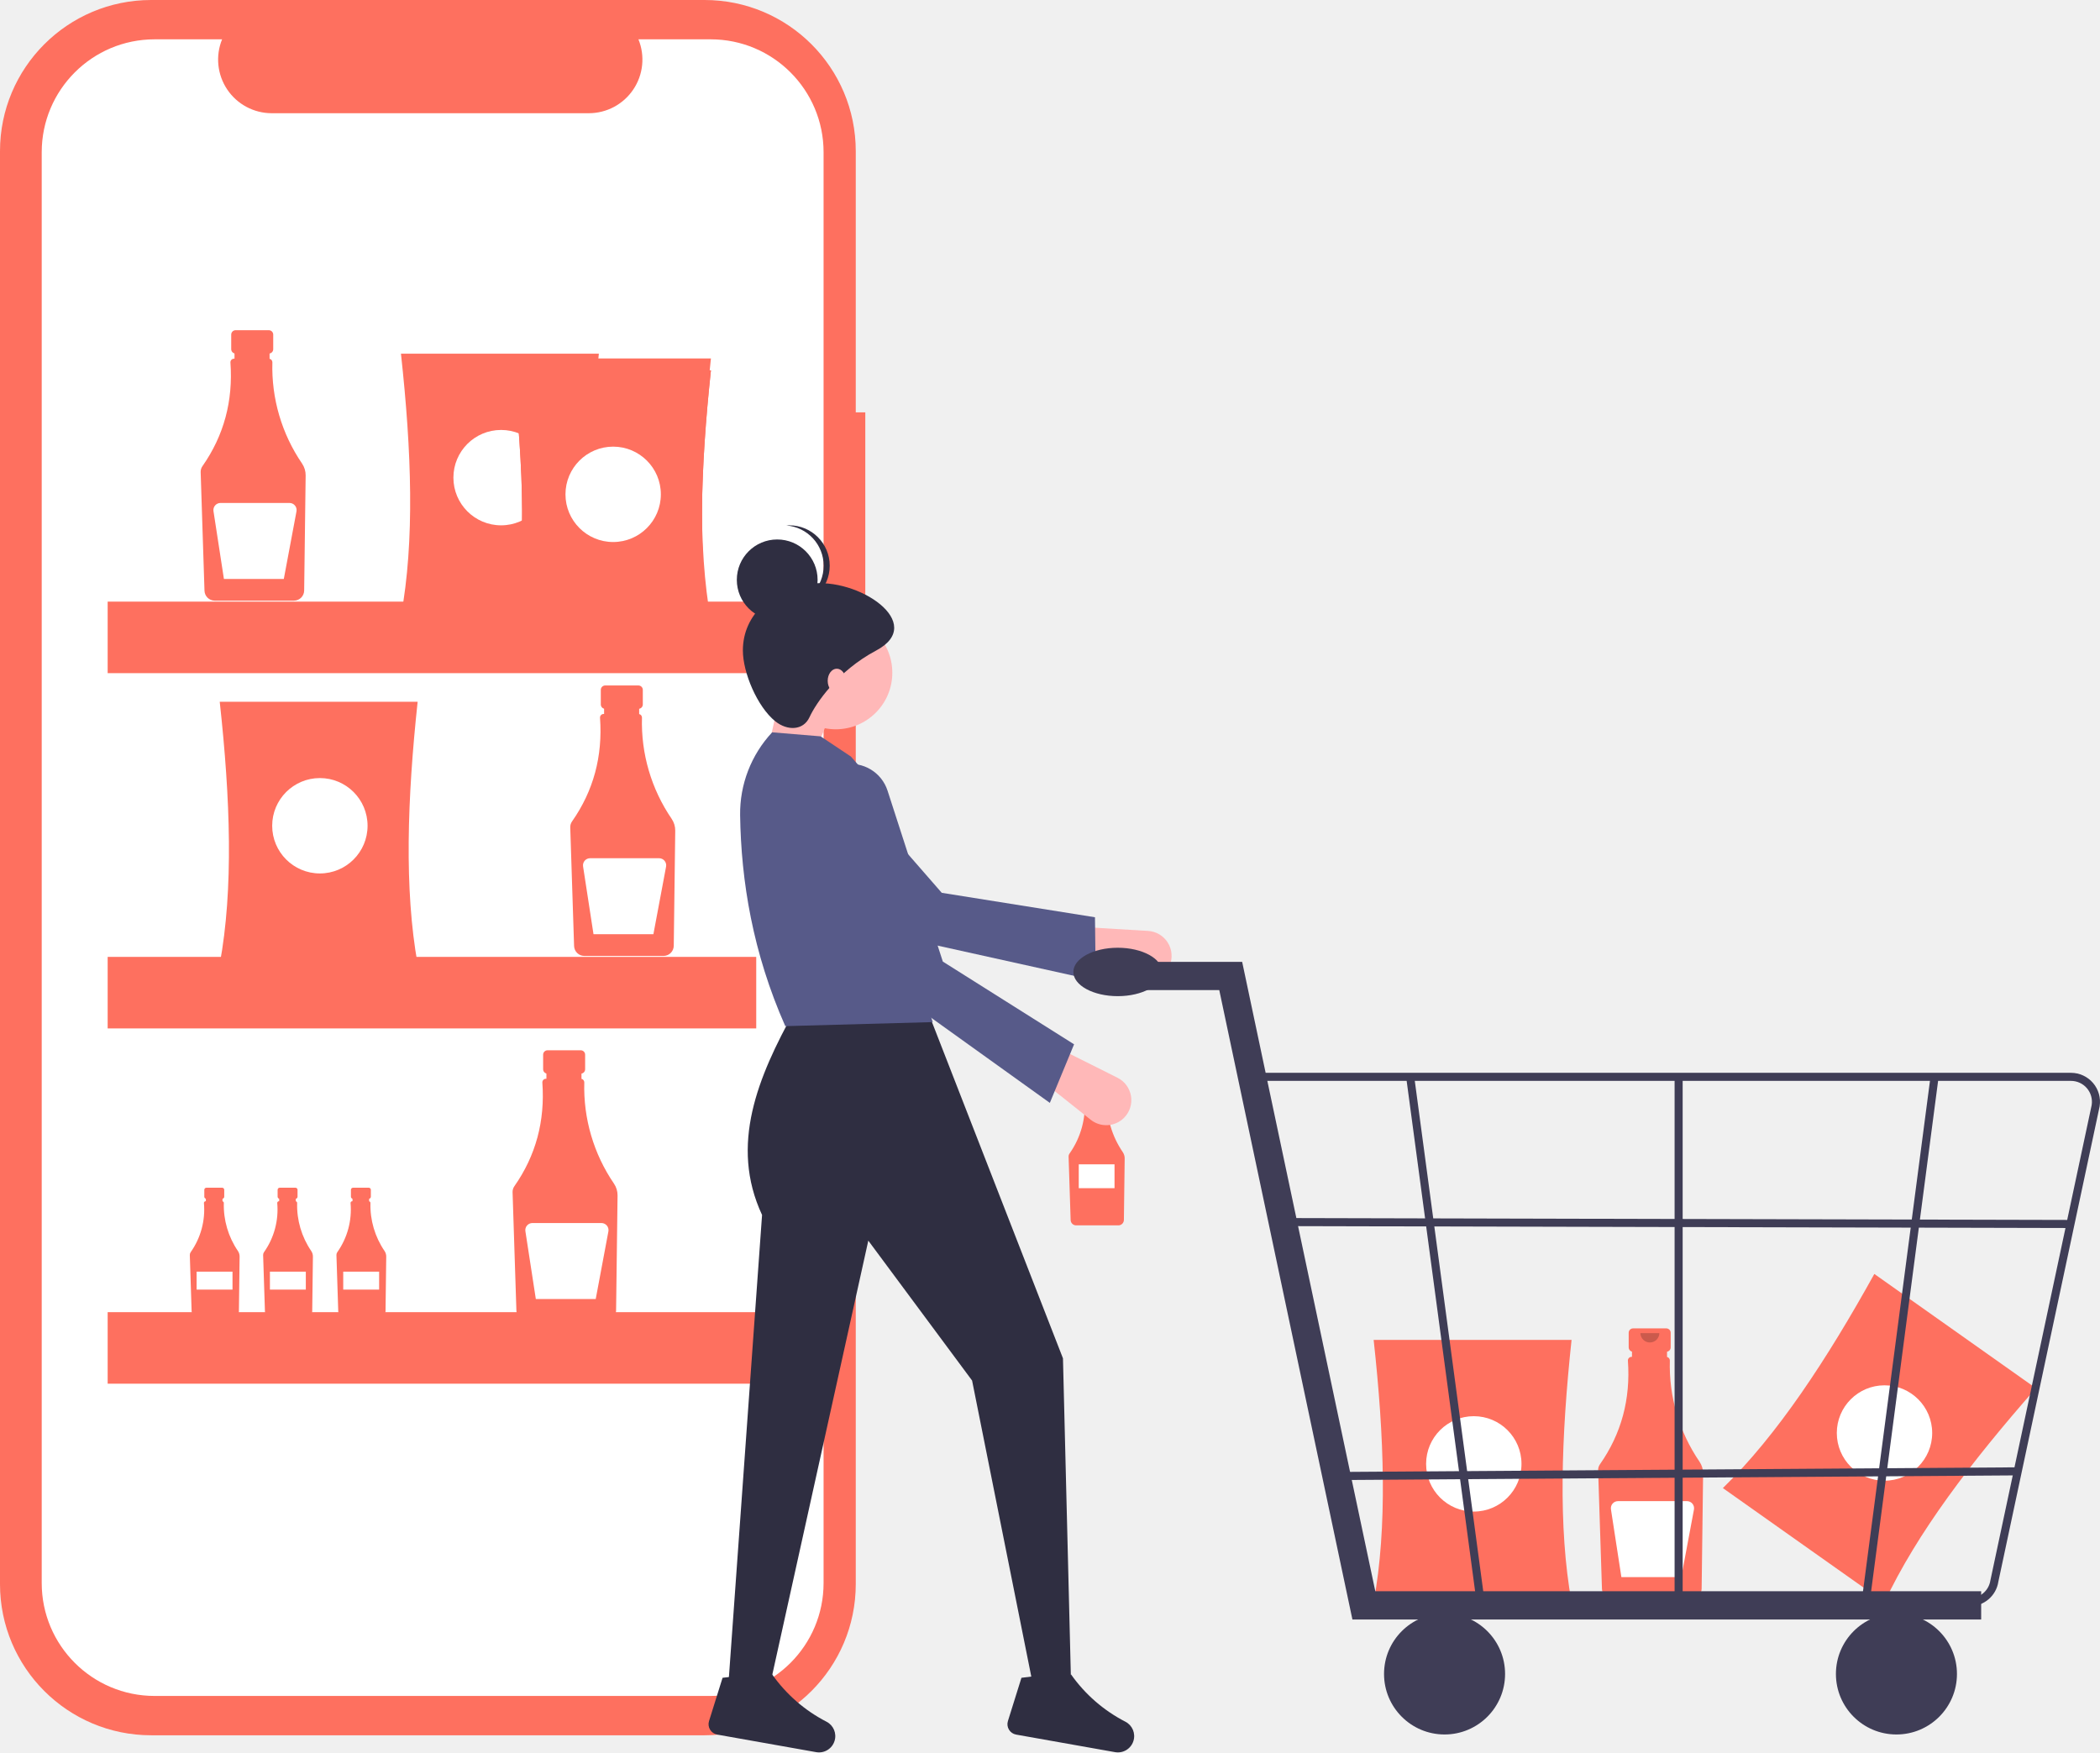
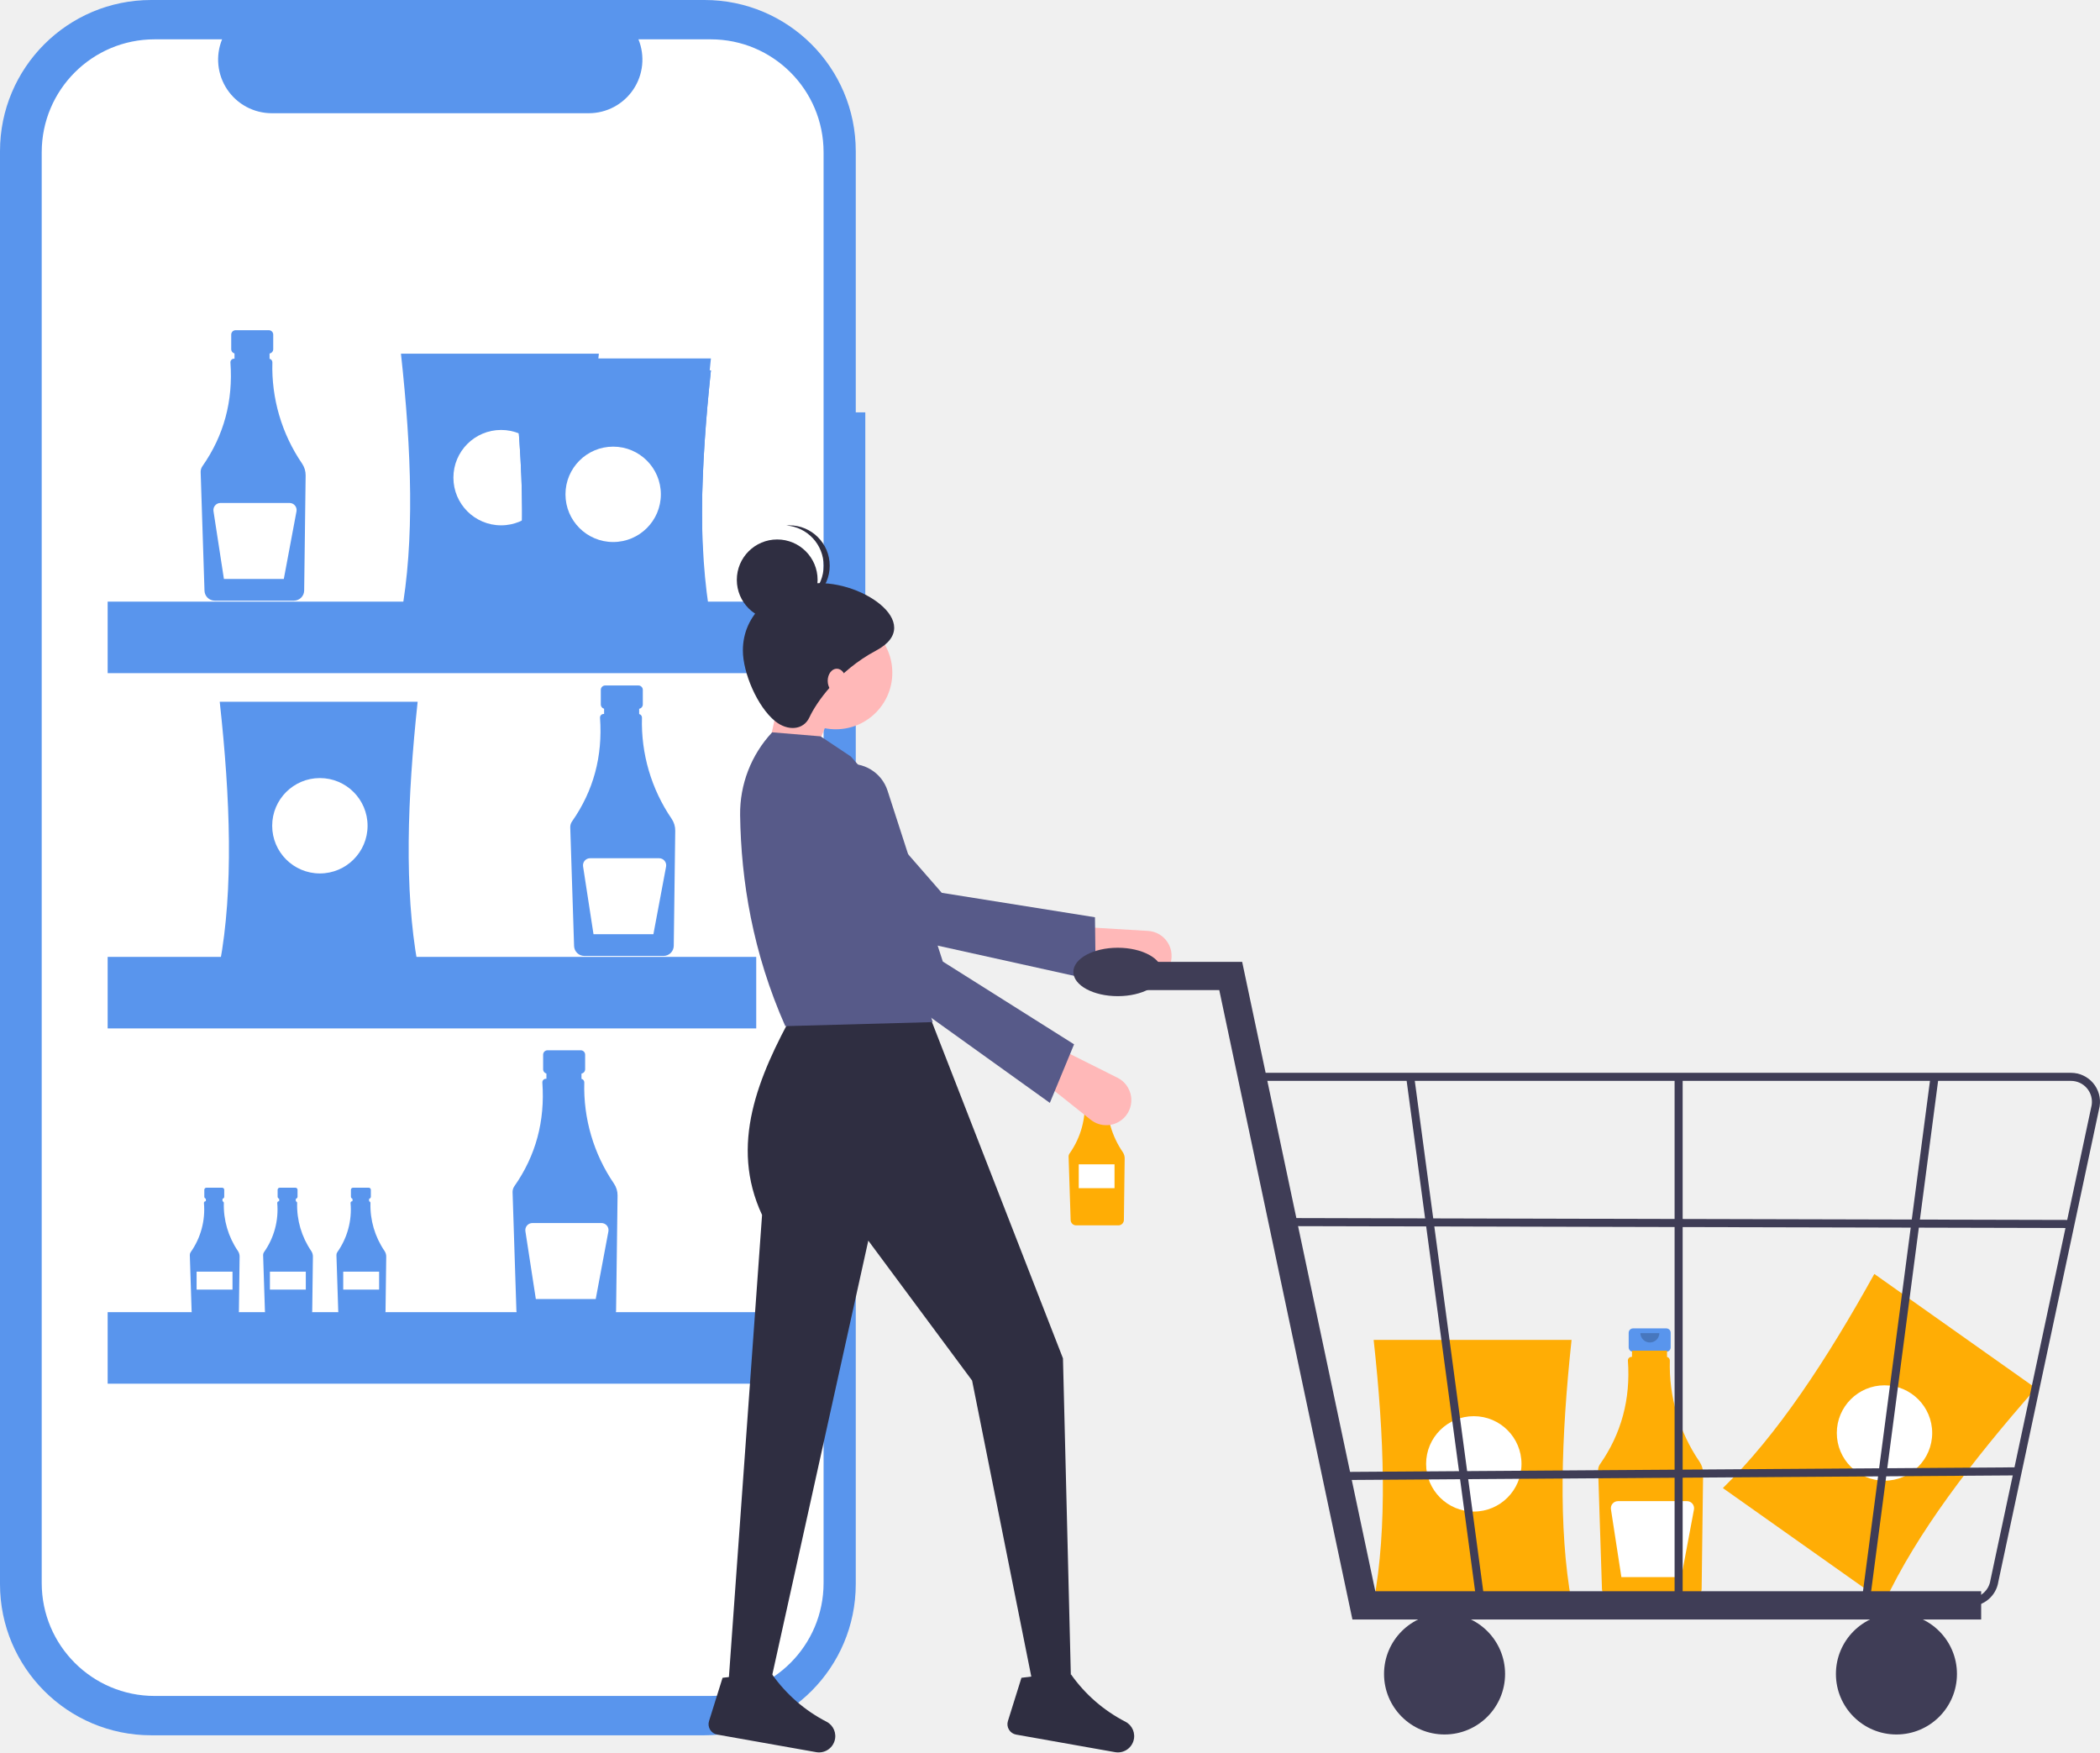
<svg xmlns="http://www.w3.org/2000/svg" id="b0613604-cb64-4fd5-a4c3-be829c572cfc" data-name="Layer 1" width="888" height="741.048" viewBox="0 0 888 741.048">
-   <path d="M521.896,253.856H517.864v-110.453a63.927,63.927,0,0,0-63.927-63.927H219.927A63.927,63.927,0,0,0,156,143.403V749.357A63.927,63.927,0,0,0,219.927,813.284H453.937a63.927,63.927,0,0,0,63.927-63.927V332.478h4.032Z" transform="translate(-156 -79.47583)" fill="#FE705F" />
+   <path d="M521.896,253.856H517.864v-110.453a63.927,63.927,0,0,0-63.927-63.927H219.927A63.927,63.927,0,0,0,156,143.403V749.357A63.927,63.927,0,0,0,219.927,813.284H453.937a63.927,63.927,0,0,0,63.927-63.927V332.478h4.032Z" transform="translate(-156 -79.47583)" fill="#5995ED" />
  <path d="M456.516,96.107h-30.546a22.681,22.681,0,0,1-21,31.247H270.91a22.681,22.681,0,0,1-21-31.247h-28.53a47.74,47.74,0,0,0-47.74,47.74V748.912a47.74,47.74,0,0,0,47.74,47.74H456.516a47.74,47.74,0,0,0,47.74-47.74V143.848A47.74,47.74,0,0,0,456.516,96.107Z" transform="translate(-156 -79.47583)" fill="#fff" />
-   <path d="M269.672,219.111H255.633a1.861,1.861,0,0,0-1.861,1.861v6.162a1.861,1.861,0,0,0,1.861,1.861h2.327v9.233h9.386v-9.233h2.327a1.861,1.861,0,0,0,1.861-1.861v-6.162A1.861,1.861,0,0,0,269.672,219.111Z" transform="translate(-156 -79.47583)" fill="#FE705F" />
-   <path d="M283.734,275.507a72.178,72.178,0,0,1-12.557-42.794,1.522,1.522,0,0,0-1.188-1.519v-2.663H255.162v2.626h-.204a1.521,1.521,0,0,0-1.519,1.523q0.0.055.004.111,1.752,24.425-11.833,43.808a4.193,4.193,0,0,0-.759,2.541l1.621,50.151a4.341,4.341,0,0,0,4.304,4.19h33.537a4.343,4.343,0,0,0,4.307-4.264l.625-48.693A8.788,8.788,0,0,0,283.734,275.507Z" transform="translate(-156 -79.47583)" fill="#FE705F" />
+   <path d="M269.672,219.111H255.633a1.861,1.861,0,0,0-1.861,1.861v6.162a1.861,1.861,0,0,0,1.861,1.861h2.327v9.233h9.386v-9.233h2.327a1.861,1.861,0,0,0,1.861-1.861v-6.162A1.861,1.861,0,0,0,269.672,219.111Z" transform="translate(-156 -79.47583)" fill="#5995ED" />
+   <path d="M283.734,275.507a72.178,72.178,0,0,1-12.557-42.794,1.522,1.522,0,0,0-1.188-1.519v-2.663H255.162v2.626h-.204a1.521,1.521,0,0,0-1.519,1.523q0.0.055.004.111,1.752,24.425-11.833,43.808a4.193,4.193,0,0,0-.759,2.541l1.621,50.151a4.341,4.341,0,0,0,4.304,4.19h33.537a4.343,4.343,0,0,0,4.307-4.264l.625-48.693A8.788,8.788,0,0,0,283.734,275.507Z" transform="translate(-156 -79.47583)" fill="#5995ED" />
  <path d="M278.425,292.166H249.234a2.997,2.997,0,0,0-2.962,3.453l4.411,28.673h25.33l5.358-28.577a2.997,2.997,0,0,0-2.946-3.549Z" transform="translate(-156 -79.47583)" fill="#fff" />
-   <path d="M425.957,369.345H411.917a1.861,1.861,0,0,0-1.861,1.861v6.162a1.861,1.861,0,0,0,1.861,1.861h2.327v9.233h9.386V379.23h2.327a1.861,1.861,0,0,0,1.861-1.861v-6.162A1.861,1.861,0,0,0,425.957,369.345Z" transform="translate(-156 -79.47583)" fill="#FE705F" />
-   <path d="M440.019,425.742a72.178,72.178,0,0,1-12.557-42.794,1.522,1.522,0,0,0-1.188-1.519V378.767H411.446v2.626h-.204a1.521,1.521,0,0,0-1.519,1.523q0.0.055.004.111,1.752,24.425-11.833,43.808a4.193,4.193,0,0,0-.759,2.541l1.621,50.151a4.341,4.341,0,0,0,4.304,4.19h33.537a4.343,4.343,0,0,0,4.307-4.264l.625-48.693A8.788,8.788,0,0,0,440.019,425.742Z" transform="translate(-156 -79.47583)" fill="#FE705F" />
+   <path d="M425.957,369.345H411.917a1.861,1.861,0,0,0-1.861,1.861v6.162a1.861,1.861,0,0,0,1.861,1.861h2.327v9.233h9.386V379.23h2.327a1.861,1.861,0,0,0,1.861-1.861v-6.162A1.861,1.861,0,0,0,425.957,369.345Z" transform="translate(-156 -79.47583)" fill="#5995ED" />
+   <path d="M440.019,425.742a72.178,72.178,0,0,1-12.557-42.794,1.522,1.522,0,0,0-1.188-1.519V378.767H411.446v2.626h-.204a1.521,1.521,0,0,0-1.519,1.523q0.0.055.004.111,1.752,24.425-11.833,43.808a4.193,4.193,0,0,0-.759,2.541l1.621,50.151a4.341,4.341,0,0,0,4.304,4.19h33.537a4.343,4.343,0,0,0,4.307-4.264l.625-48.693A8.788,8.788,0,0,0,440.019,425.742Z" transform="translate(-156 -79.47583)" fill="#5995ED" />
  <path d="M434.71,442.401H405.518a2.997,2.997,0,0,0-2.962,3.453l4.411,28.673h25.33l5.358-28.577a2.997,2.997,0,0,0-2.946-3.549Z" transform="translate(-156 -79.47583)" fill="#fff" />
-   <path d="M249.935,581.733h-6.659a.883.883,0,0,0-.883.883v2.923a.883.883,0,0,0,.883.883h1.104v4.38h4.452v-4.38H249.935a.883.883,0,0,0,.883-.883v-2.923A.883.883,0,0,0,249.935,581.733Z" transform="translate(-156 -79.47583)" fill="#FE705F" />
-   <path d="M256.605,608.484a34.237,34.237,0,0,1-5.956-20.299.722.722,0,0,0-.564-.721v-1.263H243.052v1.245h-.097a.722.722,0,0,0-.721.723q0,.026.002.053a31.246,31.246,0,0,1-5.613,20.78,1.989,1.989,0,0,0-.36,1.205l.769,23.789a2.059,2.059,0,0,0,2.042,1.988h15.908a2.06,2.06,0,0,0,2.043-2.023l.296-23.097A4.168,4.168,0,0,0,256.605,608.484Z" transform="translate(-156 -79.47583)" fill="#FE705F" />
+   <path d="M249.935,581.733h-6.659a.883.883,0,0,0-.883.883v2.923a.883.883,0,0,0,.883.883h1.104v4.38h4.452v-4.38H249.935a.883.883,0,0,0,.883-.883v-2.923A.883.883,0,0,0,249.935,581.733Z" transform="translate(-156 -79.47583)" fill="#5995ED" />
+   <path d="M256.605,608.484a34.237,34.237,0,0,1-5.956-20.299.722.722,0,0,0-.564-.721v-1.263H243.052v1.245h-.097a.722.722,0,0,0-.721.723q0,.026.002.053a31.246,31.246,0,0,1-5.613,20.78,1.989,1.989,0,0,0-.36,1.205l.769,23.789a2.059,2.059,0,0,0,2.042,1.988h15.908a2.06,2.06,0,0,0,2.043-2.023l.296-23.097A4.168,4.168,0,0,0,256.605,608.484Z" transform="translate(-156 -79.47583)" fill="#5995ED" />
  <rect x="83.137" y="537.753" width="15.179" height="7.59" fill="#fff" />
-   <path d="M280.935,581.733h-6.659a.883.883,0,0,0-.883.883v2.923a.883.883,0,0,0,.883.883h1.104v4.38h4.452v-4.38H280.935a.883.883,0,0,0,.883-.883v-2.923A.883.883,0,0,0,280.935,581.733Z" transform="translate(-156 -79.47583)" fill="#FE705F" />
-   <path d="M287.605,608.484a34.237,34.237,0,0,1-5.956-20.299.722.722,0,0,0-.564-.721v-1.263H274.052v1.245h-.097a.722.722,0,0,0-.721.723q0,.026.002.053a31.246,31.246,0,0,1-5.613,20.78,1.989,1.989,0,0,0-.36,1.205l.769,23.789a2.059,2.059,0,0,0,2.042,1.988h15.908a2.06,2.06,0,0,0,2.043-2.023l.296-23.097A4.168,4.168,0,0,0,287.605,608.484Z" transform="translate(-156 -79.47583)" fill="#FE705F" />
+   <path d="M280.935,581.733h-6.659a.883.883,0,0,0-.883.883v2.923a.883.883,0,0,0,.883.883h1.104v4.38h4.452v-4.38H280.935a.883.883,0,0,0,.883-.883v-2.923A.883.883,0,0,0,280.935,581.733Z" transform="translate(-156 -79.47583)" fill="#5995ED" />
+   <path d="M287.605,608.484a34.237,34.237,0,0,1-5.956-20.299.722.722,0,0,0-.564-.721v-1.263H274.052v1.245h-.097a.722.722,0,0,0-.721.723q0,.026.002.053a31.246,31.246,0,0,1-5.613,20.78,1.989,1.989,0,0,0-.36,1.205l.769,23.789a2.059,2.059,0,0,0,2.042,1.988h15.908a2.06,2.06,0,0,0,2.043-2.023l.296-23.097A4.168,4.168,0,0,0,287.605,608.484Z" transform="translate(-156 -79.47583)" fill="#5995ED" />
  <rect x="114.137" y="537.753" width="15.179" height="7.59" fill="#fff" />
-   <path d="M311.935,581.733h-6.659a.883.883,0,0,0-.883.883v2.923a.883.883,0,0,0,.883.883h1.104v4.38h4.452v-4.38H311.935a.883.883,0,0,0,.883-.883v-2.923A.883.883,0,0,0,311.935,581.733Z" transform="translate(-156 -79.47583)" fill="#FE705F" />
-   <path d="M318.605,608.484a34.237,34.237,0,0,1-5.956-20.299.722.722,0,0,0-.564-.721v-1.263H305.052v1.245h-.097a.722.722,0,0,0-.721.723q0,.026.002.053a31.246,31.246,0,0,1-5.613,20.78,1.989,1.989,0,0,0-.36,1.205l.769,23.789a2.059,2.059,0,0,0,2.042,1.988h15.908a2.06,2.06,0,0,0,2.043-2.023l.296-23.097A4.168,4.168,0,0,0,318.605,608.484Z" transform="translate(-156 -79.47583)" fill="#FE705F" />
+   <path d="M311.935,581.733h-6.659a.883.883,0,0,0-.883.883v2.923a.883.883,0,0,0,.883.883h1.104v4.38h4.452v-4.38H311.935a.883.883,0,0,0,.883-.883v-2.923A.883.883,0,0,0,311.935,581.733Z" transform="translate(-156 -79.47583)" fill="#5995ED" />
+   <path d="M318.605,608.484a34.237,34.237,0,0,1-5.956-20.299.722.722,0,0,0-.564-.721v-1.263H305.052v1.245h-.097a.722.722,0,0,0-.721.723q0,.026.002.053a31.246,31.246,0,0,1-5.613,20.78,1.989,1.989,0,0,0-.36,1.205l.769,23.789a2.059,2.059,0,0,0,2.042,1.988h15.908a2.06,2.06,0,0,0,2.043-2.023l.296-23.097A4.168,4.168,0,0,0,318.605,608.484Z" transform="translate(-156 -79.47583)" fill="#5995ED" />
  <rect x="145.137" y="537.753" width="15.179" height="7.59" fill="#fff" />
-   <path d="M401.567,523.613H387.528a1.861,1.861,0,0,0-1.861,1.861v6.162a1.861,1.861,0,0,0,1.861,1.861h2.327v9.233h9.386v-9.233h2.327a1.861,1.861,0,0,0,1.861-1.861v-6.162A1.861,1.861,0,0,0,401.567,523.613Z" transform="translate(-156 -79.47583)" fill="#FE705F" />
-   <path d="M415.629,580.01a72.178,72.178,0,0,1-12.557-42.794,1.522,1.522,0,0,0-1.188-1.519v-2.663H387.057v2.626h-.204a1.521,1.521,0,0,0-1.519,1.523q0.0.055.004.111,1.752,24.425-11.833,43.808a4.193,4.193,0,0,0-.759,2.541l1.621,50.151a4.341,4.341,0,0,0,4.304,4.19h33.537a4.343,4.343,0,0,0,4.307-4.264l.625-48.693A8.788,8.788,0,0,0,415.629,580.01Z" transform="translate(-156 -79.47583)" fill="#FE705F" />
+   <path d="M401.567,523.613H387.528a1.861,1.861,0,0,0-1.861,1.861v6.162a1.861,1.861,0,0,0,1.861,1.861h2.327v9.233h9.386v-9.233h2.327a1.861,1.861,0,0,0,1.861-1.861v-6.162A1.861,1.861,0,0,0,401.567,523.613Z" transform="translate(-156 -79.47583)" fill="#5995ED" />
+   <path d="M415.629,580.01a72.178,72.178,0,0,1-12.557-42.794,1.522,1.522,0,0,0-1.188-1.519v-2.663H387.057v2.626h-.204a1.521,1.521,0,0,0-1.519,1.523q0.0.055.004.111,1.752,24.425-11.833,43.808a4.193,4.193,0,0,0-.759,2.541l1.621,50.151a4.341,4.341,0,0,0,4.304,4.19h33.537a4.343,4.343,0,0,0,4.307-4.264l.625-48.693A8.788,8.788,0,0,0,415.629,580.01Z" transform="translate(-156 -79.47583)" fill="#5995ED" />
  <path d="M410.32,596.668H381.129a2.997,2.997,0,0,0-2.962,3.453l4.411,28.673h25.33l5.358-28.577a2.997,2.997,0,0,0-2.946-3.549Z" transform="translate(-156 -79.47583)" fill="#fff" />
-   <path d="M409.232,339.938H325.544c5.851-31.633,4.505-69.832,0-110.911h83.688C404.847,270.107,403.536,308.305,409.232,339.938Z" transform="translate(-156 -79.47583)" fill="#FE705F" />
+   <path d="M409.232,339.938H325.544c5.851-31.633,4.505-69.832,0-110.911h83.688C404.847,270.107,403.536,308.305,409.232,339.938Z" transform="translate(-156 -79.47583)" fill="#5995ED" />
  <circle cx="211.892" cy="201.982" r="20.166" fill="#fff" />
-   <path d="M332.602,487.148H248.914c5.851-31.633,4.505-69.832,0-110.911H332.602C328.217,417.316,326.907,455.515,332.602,487.148Z" transform="translate(-156 -79.47583)" fill="#FE705F" />
+   <path d="M332.602,487.148H248.914c5.851-31.633,4.505-69.832,0-110.911H332.602C328.217,417.316,326.907,455.515,332.602,487.148Z" transform="translate(-156 -79.47583)" fill="#5995ED" />
  <circle cx="135.262" cy="349.192" r="20.166" fill="#fff" />
-   <path d="M456.621,346.996H372.933c5.851-31.633,4.505-69.832,0-110.911h83.688C452.236,277.165,450.926,315.363,456.621,346.996Z" transform="translate(-156 -79.47583)" fill="#FE705F" />
+   <path d="M456.621,346.996H372.933c5.851-31.633,4.505-69.832,0-110.911h83.688C452.236,277.165,450.926,315.363,456.621,346.996Z" transform="translate(-156 -79.47583)" fill="#5995ED" />
  <circle cx="259.281" cy="209.04" r="20.166" fill="#fff" />
-   <path d="M456.621,341.955H372.933c5.851-31.633,4.505-69.832,0-110.911h83.688C452.236,272.123,450.926,310.322,456.621,341.955Z" transform="translate(-156 -79.47583)" fill="#FE705F" />
+   <path d="M456.621,341.955H372.933c5.851-31.633,4.505-69.832,0-110.911h83.688C452.236,272.123,450.926,310.322,456.621,341.955Z" transform="translate(-156 -79.47583)" fill="#5995ED" />
  <circle cx="259.281" cy="203.998" r="20.166" fill="#fff" />
-   <path d="M456.621,346.996H372.933c5.851-31.633,4.505-69.832,0-110.911h83.688C452.236,277.165,450.926,315.363,456.621,346.996Z" transform="translate(-156 -79.47583)" fill="#FE705F" />
+   <path d="M456.621,346.996H372.933c5.851-31.633,4.505-69.832,0-110.911h83.688C452.236,277.165,450.926,315.363,456.621,346.996Z" transform="translate(-156 -79.47583)" fill="#5995ED" />
  <circle cx="259.281" cy="209.04" r="20.166" fill="#fff" />
-   <rect x="45.525" y="254.413" width="274.254" height="30.249" fill="#FE705F" />
-   <rect x="45.525" y="404.647" width="274.254" height="30.249" fill="#FE705F" />
-   <rect x="45.525" y="554.882" width="274.254" height="30.249" fill="#FE705F" />
-   <path d="M952.855,757.075l-68.325-48.326c23.044-22.448,44.002-54.411,64.046-90.551l68.325,48.326C989.599,697.53,966.471,727.96,952.855,757.075Z" transform="translate(-156 -79.47583)" fill="#fe705f" />
+   <rect x="45.525" y="254.413" width="274.254" height="30.249" fill="#5995ED" />
+   <rect x="45.525" y="404.647" width="274.254" height="30.249" fill="#5995ED" />
+   <rect x="45.525" y="554.882" width="274.254" height="30.249" fill="#5995ED" />
+   <path d="M952.855,757.075l-68.325-48.326c23.044-22.448,44.002-54.411,64.046-90.551l68.325,48.326C989.599,697.53,966.471,727.96,952.855,757.075Z" transform="translate(-156 -79.47583)" fill="#ffad05" />
  <circle cx="796.873" cy="605.982" r="20.166" fill="#fff" />
-   <path d="M623.262,536.554h-7.5a.994.994,0,0,0-.994.994v3.292a.994.994,0,0,0,.994.994h1.243v4.932h5.014v-4.932h1.243a.994.994,0,0,0,.994-.994v-3.292A.994.994,0,0,0,623.262,536.554Z" transform="translate(-156 -79.47583)" fill="#FE705F" />
-   <path d="M630.774,566.682a38.558,38.558,0,0,1-6.708-22.861.813.813,0,0,0-.635-.812v-1.422h-7.921v1.403h-.109a.813.813,0,0,0-.812.814q0,.03.002.059a35.189,35.189,0,0,1-6.322,23.403,2.24,2.24,0,0,0-.405,1.357l.866,26.792a2.319,2.319,0,0,0,2.299,2.238h17.916a2.32,2.32,0,0,0,2.301-2.278l.334-26.012A4.695,4.695,0,0,0,630.774,566.682Z" transform="translate(-156 -79.47583)" fill="#fe705f" />
+   <path d="M623.262,536.554h-7.5a.994.994,0,0,0-.994.994v3.292a.994.994,0,0,0,.994.994h1.243v4.932h5.014v-4.932h1.243a.994.994,0,0,0,.994-.994v-3.292A.994.994,0,0,0,623.262,536.554Z" transform="translate(-156 -79.47583)" fill="#5995ED" />
+   <path d="M630.774,566.682a38.558,38.558,0,0,1-6.708-22.861.813.813,0,0,0-.635-.812v-1.422h-7.921v1.403h-.109a.813.813,0,0,0-.812.814q0,.03.002.059a35.189,35.189,0,0,1-6.322,23.403,2.24,2.24,0,0,0-.405,1.357l.866,26.792a2.319,2.319,0,0,0,2.299,2.238h17.916a2.32,2.32,0,0,0,2.301-2.278l.334-26.012A4.695,4.695,0,0,0,630.774,566.682Z" transform="translate(-156 -79.47583)" fill="#ffad05" />
  <path d="M621.699,537.627a2.145,2.145,0,0,1-4.291,0" transform="translate(-156 -79.47583)" opacity="0.2" style="isolation:isolate" />
  <rect x="456.161" y="492.368" width="15.124" height="10.083" fill="#fff" />
-   <path d="M860.602,641.218H846.563a1.861,1.861,0,0,0-1.861,1.861v6.162a1.861,1.861,0,0,0,1.861,1.861h2.327v9.233h9.386v-9.233h2.327a1.861,1.861,0,0,0,1.861-1.861V643.079A1.861,1.861,0,0,0,860.602,641.218Z" transform="translate(-156 -79.47583)" fill="#FE705F" />
-   <path d="M874.664,697.615a72.178,72.178,0,0,1-12.557-42.794,1.522,1.522,0,0,0-1.188-1.519v-2.663H846.092v2.626h-.204a1.521,1.521,0,0,0-1.519,1.523q0.0.055.004.111,1.752,24.425-11.833,43.808a4.193,4.193,0,0,0-.759,2.541l1.621,50.151a4.341,4.341,0,0,0,4.304,4.19h33.537a4.343,4.343,0,0,0,4.307-4.264l.625-48.693A8.788,8.788,0,0,0,874.664,697.615Z" transform="translate(-156 -79.47583)" fill="#fe705f" />
+   <path d="M860.602,641.218H846.563a1.861,1.861,0,0,0-1.861,1.861v6.162a1.861,1.861,0,0,0,1.861,1.861h2.327v9.233h9.386v-9.233h2.327a1.861,1.861,0,0,0,1.861-1.861V643.079A1.861,1.861,0,0,0,860.602,641.218Z" transform="translate(-156 -79.47583)" fill="#5995ED" />
+   <path d="M874.664,697.615a72.178,72.178,0,0,1-12.557-42.794,1.522,1.522,0,0,0-1.188-1.519v-2.663H846.092v2.626h-.204a1.521,1.521,0,0,0-1.519,1.523q0.0.055.004.111,1.752,24.425-11.833,43.808a4.193,4.193,0,0,0-.759,2.541l1.621,50.151a4.341,4.341,0,0,0,4.304,4.19h33.537a4.343,4.343,0,0,0,4.307-4.264l.625-48.693A8.788,8.788,0,0,0,874.664,697.615Z" transform="translate(-156 -79.47583)" fill="#ffad05" />
  <path d="M857.676,643.226a4.016,4.016,0,0,1-8.031,0" transform="translate(-156 -79.47583)" opacity="0.2" style="isolation:isolate" />
  <path d="M869.355,714.273H840.164a2.997,2.997,0,0,0-2.962,3.453l4.411,28.673h25.33l5.358-28.577a2.997,2.997,0,0,0-2.946-3.549Z" transform="translate(-156 -79.47583)" fill="#fff" />
-   <path d="M820.546,756.996H736.858c5.851-31.633,4.505-69.832,0-110.911H820.546C816.161,687.164,814.851,725.362,820.546,756.996Z" transform="translate(-156 -79.47583)" fill="#fe705f" />
+   <path d="M820.546,756.996H736.858c5.851-31.633,4.505-69.832,0-110.911H820.546C816.161,687.164,814.851,725.362,820.546,756.996Z" transform="translate(-156 -79.47583)" fill="#ffad05" />
  <circle cx="623.206" cy="619.039" r="20.166" fill="#fff" />
  <polygon points="322.243 328.466 341.03 326.758 352.986 297.724 331.637 285.768 322.243 328.466" fill="#ffb8b8" />
  <path d="M650.66,487.65v0a10.593,10.593,0,0,0-9.202-14.517l-29.17-1.739-4.295,14.282,30.029,8.247A10.593,10.593,0,0,0,650.66,487.65Z" transform="translate(-156 -79.47583)" fill="#ffb8b8" />
  <path d="M619.339,494.163l-.321-26.8-64.793-10.339L504.31,399.777a16.338,16.338,0,0,0-21.294-2.912l0,0a16.338,16.338,0,0,0-2.846,24.922l41.18,50.678Z" transform="translate(-156 -79.47583)" fill="#575a89" />
  <path d="M463.726,795.643h17.079L523.168,604.109l43.887,59.169,25.619,128.095h16.225l-3.416-137.488-57.216-146.882H491.906c-15.402,27.874-27.485,56.608-13.663,86.251Z" transform="translate(-156 -79.47583)" fill="#2f2e41" />
  <path d="M582.204,807.276a4.457,4.457,0,0,0,3.476,5.718l41.793,7.417a6.876,6.876,0,0,0,7.801-4.713h0a6.834,6.834,0,0,0-3.342-8.126,63.902,63.902,0,0,1-23.048-20.038c-4.593,4.277-9.727,3.875-15.179.723l-5.782.723Z" transform="translate(-156 -79.47583)" fill="#2f2e41" />
  <path d="M455.818,807.276a4.457,4.457,0,0,0,3.476,5.718l41.793,7.417a6.876,6.876,0,0,0,7.801-4.713h0a6.834,6.834,0,0,0-3.342-8.126,63.902,63.902,0,0,1-23.048-20.038c-4.593,4.277-9.727,3.875-15.179.723l-5.782.723Z" transform="translate(-156 -79.47583)" fill="#2f2e41" />
  <circle cx="353.413" cy="284.487" r="23.911" fill="#ffb8b8" />
  <path d="M488.064,513.407,550.403,511.699l-18.308-57.62c11.377-18.239-.073-36.46-16.278-54.677l-12.809-8.54-20.495-1.708h0a50.314,50.314,0,0,0-13.549,35.05C469.369,452.032,474.297,482.324,488.064,513.407Z" transform="translate(-156 -79.47583)" fill="#575a89" />
  <path d="M631.291,552.192h0a10.593,10.593,0,0,0-2.749-16.966L602.409,522.151l-9.567,11.441,24.363,19.395A10.593,10.593,0,0,0,631.291,552.192Z" transform="translate(-156 -79.47583)" fill="#ffb8b8" />
  <path d="M599.933,545.858l10.248-24.765-55.502-34.994-23.37-72.268a16.338,16.338,0,0,0-18.432-11.054h0a16.338,16.338,0,0,0-12.421,21.793l17.923,62.791Z" transform="translate(-156 -79.47583)" fill="#575a89" />
  <path d="M470.13,354.569c0,9.304,6.042,23.712,13.663,29.889,5.128,4.156,11.905,3.981,14.517-1.708,2.68-5.836,11.919-19.552,28.181-28.181,21.678-11.503-7.688-31.182-28.181-28.181C482.911,328.643,470.13,339.005,470.13,354.569Z" transform="translate(-156 -79.47583)" fill="#2f2e41" />
  <circle cx="328.648" cy="245.205" r="17.079" fill="#2f2e41" />
  <path d="M504.289,318.703a17.069,17.069,0,0,0-15.798-17.015c.424-.032.849-.065,1.281-.065a17.079,17.079,0,0,1,0,34.159c-.432,0-.857-.033-1.281-.065A17.069,17.069,0,0,0,504.289,318.703Z" transform="translate(-156 -79.47583)" fill="#2f2e41" />
  <ellipse cx="353.84" cy="287.903" rx="3.843" ry="5.124" fill="#ffb8b8" />
  <polygon points="837.751 684.845 571.879 684.845 515.578 418.694 467.529 418.694 467.529 406.752 525.258 406.752 581.559 672.902 837.751 672.902 837.751 684.845" fill="#3f3d56" />
  <circle cx="610.841" cy="707.877" r="25.591" fill="#3f3d56" />
  <circle cx="801.923" cy="707.877" r="25.591" fill="#3f3d56" />
  <path d="M988.903,758.697H730.225L684.584,533.145h347.151a12.265,12.265,0,0,1,12.116,14.167l-42.833,201.025A12.204,12.204,0,0,1,988.903,758.697Zm-255.869-3.412H988.903a8.806,8.806,0,0,0,8.742-7.477l42.833-201.025a8.85,8.85,0,0,0-8.744-10.225H688.726Z" transform="translate(-156 -79.47583)" fill="#3f3d56" />
  <polygon points="624.513 678.499 594.623 455.653 597.989 455.097 627.879 677.943 624.513 678.499" fill="#3f3d56" />
  <polygon points="790.712 676.788 787.343 676.242 816.36 455.102 819.729 455.648 790.712 676.788" fill="#3f3d56" />
  <rect x="708.115" y="455.375" width="3.412" height="222.846" fill="#3f3d56" />
  <rect x="865.451" y="431.522" width="3.412" height="330.296" transform="translate(112.3889 1382.904) rotate(-89.86127)" fill="#3f3d56" />
  <rect x="718.838" y="700.962" width="290.178" height="3.412" transform="translate(-160.7831 -73.5538) rotate(-0.39166)" fill="#3f3d56" />
  <ellipse cx="472.648" cy="411.017" rx="18.767" ry="10.237" fill="#3f3d56" />
</svg>
